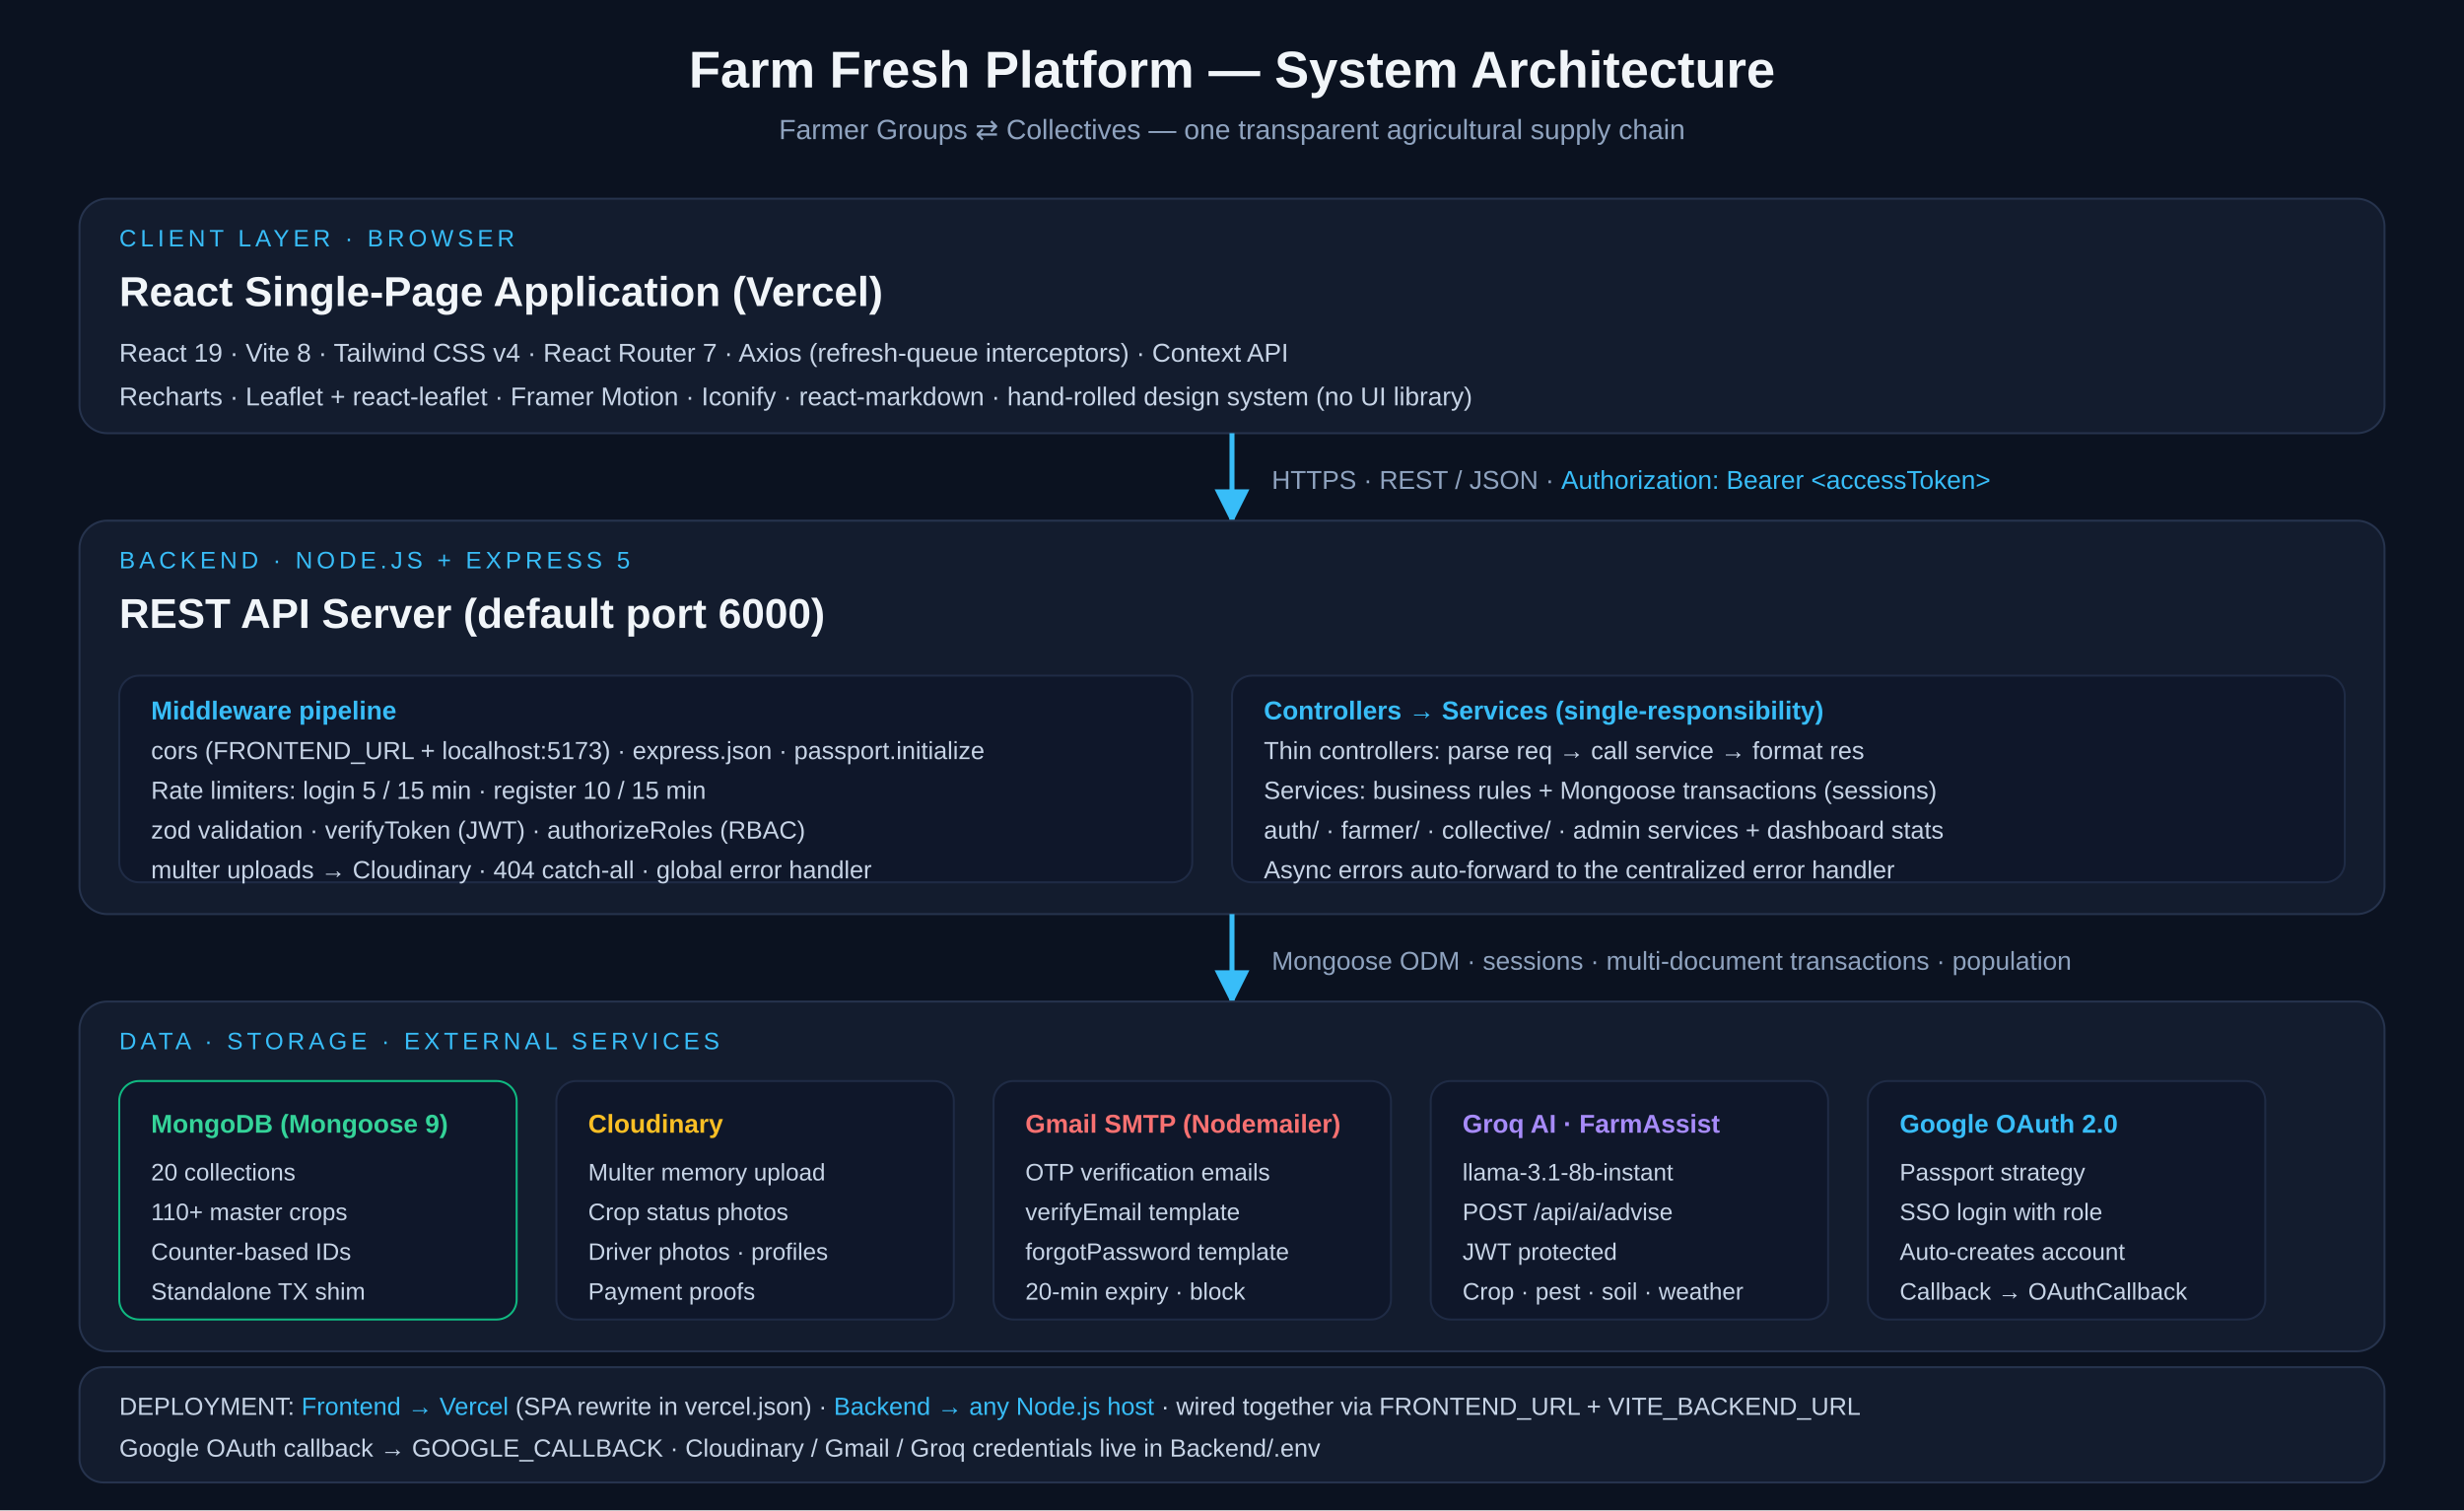
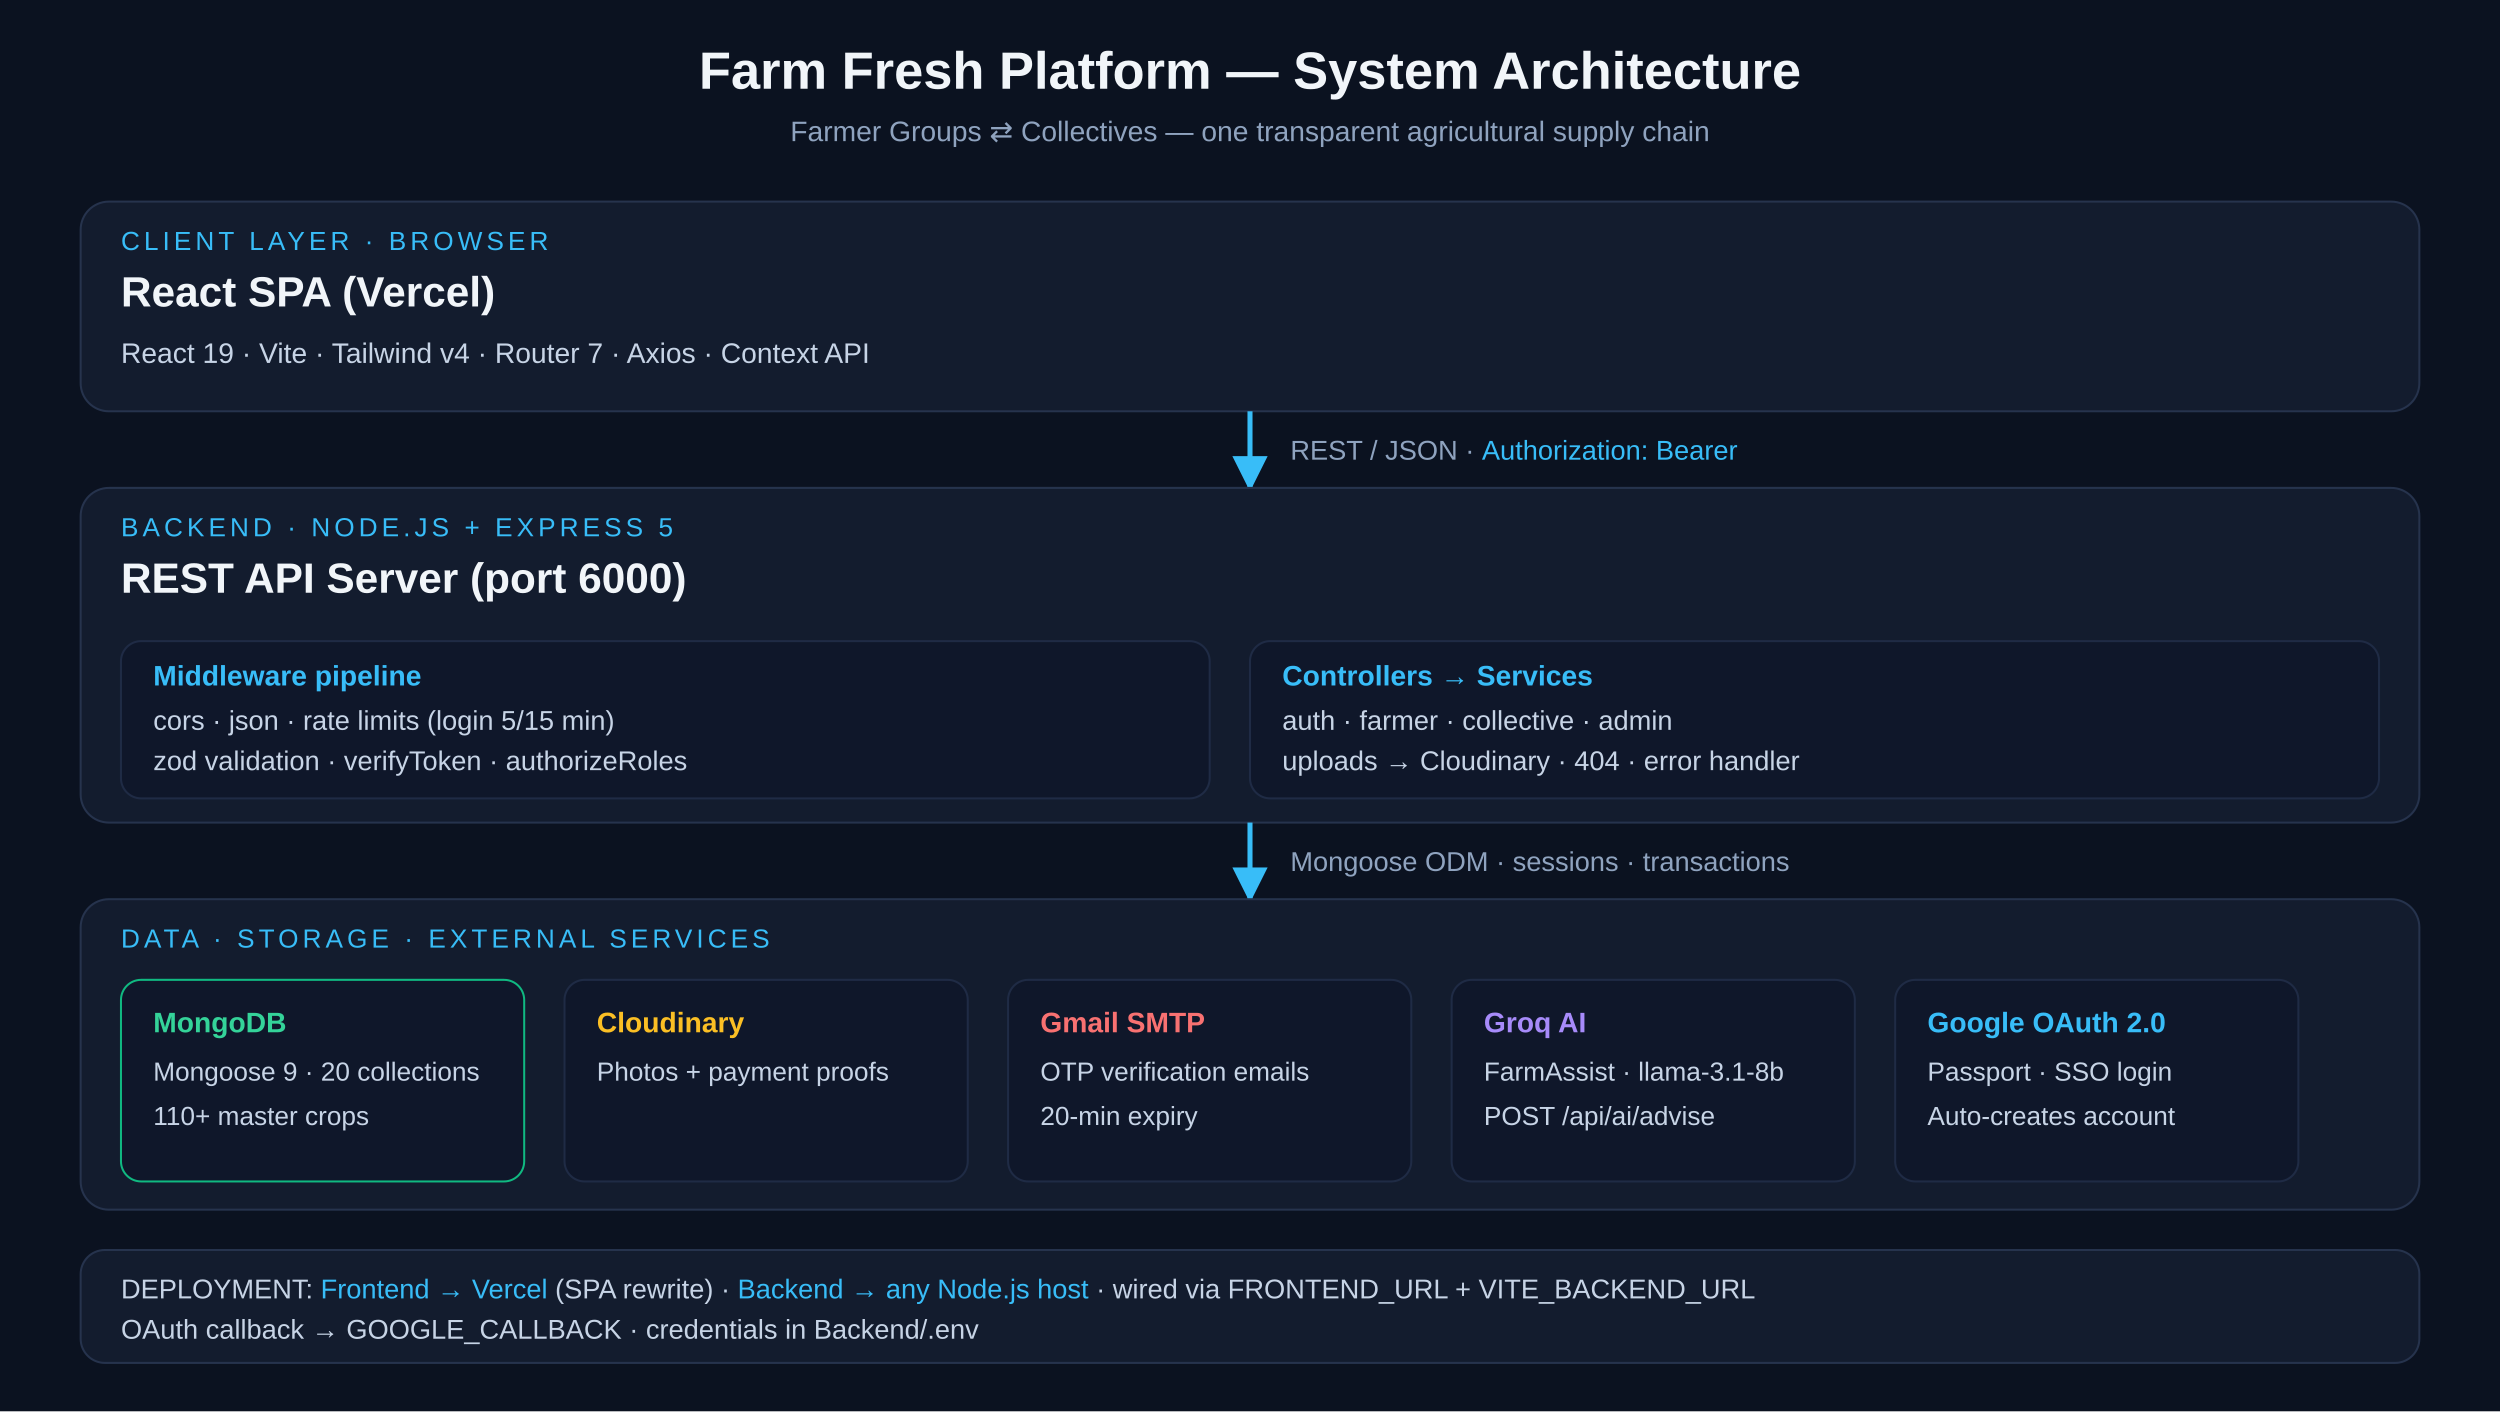
- <svg xmlns="http://www.w3.org/2000/svg" viewBox="0 0 1240 760" font-family="'Segoe UI', Arial, sans-serif">
+ <svg xmlns="http://www.w3.org/2000/svg" viewBox="0 0 1240 700" font-family="'Segoe UI', Arial, sans-serif">
  <defs>
    <marker id="arr" viewBox="0 0 10 10" refX="9" refY="5" markerWidth="7" markerHeight="7" orient="auto-start-reverse">
      <path d="M 0 0 L 10 5 L 0 10 z" fill="#38BDF8" />
    </marker>
  </defs>
-   <rect width="1240" height="760" fill="#0B1220" />
+   <rect width="1240" height="700" fill="#0B1220" />
  <text x="620" y="44" text-anchor="middle" font-size="26" font-weight="700" fill="#F1F5F9">Farm Fresh Platform — System Architecture</text>
  <text x="620" y="70" text-anchor="middle" font-size="14" fill="#8FA3BF">Farmer Groups ⇄ Collectives — one transparent agricultural supply chain</text>
-   <rect x="40" y="100" width="1160" height="118" rx="14" fill="#131C2E" stroke="#26334D" />
-   <text x="60" y="124" font-size="12" letter-spacing="2" fill="#38BDF8">CLIENT LAYER · BROWSER</text>
-   <text x="60" y="154" font-size="21" font-weight="700" fill="#F1F5F9">React Single-Page Application (Vercel)</text>
-   <text x="60" y="182" font-size="13" fill="#C7D4E6">React 19 · Vite 8 · Tailwind CSS v4 · React Router 7 · Axios (refresh-queue interceptors) · Context API</text>
-   <text x="60" y="204" font-size="13" fill="#C7D4E6">Recharts · Leaflet + react-leaflet · Framer Motion · Iconify · react-markdown · hand-rolled design system (no UI library)</text>
-   <line x1="620" y1="218" x2="620" y2="262" stroke="#38BDF8" stroke-width="2.5" marker-end="url(#arr)" />
-   <text x="640" y="246" font-size="13" fill="#8FA3BF">HTTPS · REST / JSON · <tspan fill="#38BDF8">Authorization: Bearer &lt;accessToken&gt;</tspan>
+   <rect x="40" y="100" width="1160" height="104" rx="14" fill="#131C2E" stroke="#26334D" />
+   <text x="60" y="124" font-size="13" letter-spacing="2" fill="#38BDF8">CLIENT LAYER · BROWSER</text>
+   <text x="60" y="152" font-size="21" font-weight="700" fill="#F1F5F9">React SPA (Vercel)</text>
+   <text x="60" y="180" font-size="14" fill="#C7D4E6">React 19 · Vite · Tailwind v4 · Router 7 · Axios · Context API</text>
+   <line x1="620" y1="204" x2="620" y2="242" stroke="#38BDF8" stroke-width="2.5" marker-end="url(#arr)" />
+   <text x="640" y="228" font-size="13.5" fill="#8FA3BF">REST / JSON · <tspan fill="#38BDF8">Authorization: Bearer</tspan>
  </text>
-   <rect x="40" y="262" width="1160" height="198" rx="14" fill="#131C2E" stroke="#26334D" />
-   <text x="60" y="286" font-size="12" letter-spacing="2" fill="#38BDF8">BACKEND · NODE.JS + EXPRESS 5</text>
-   <text x="60" y="316" font-size="21" font-weight="700" fill="#F1F5F9">REST API Server (default port 6000)</text>
-   <rect x="60" y="340" width="540" height="104" rx="10" fill="#0F172A" stroke="#1F2B45" />
-   <text x="76" y="362" font-size="13" font-weight="700" fill="#38BDF8">Middleware pipeline</text>
-   <text x="76" y="382" font-size="12.5" fill="#C7D4E6">cors (FRONTEND_URL + localhost:5173) · express.json · passport.initialize</text>
-   <text x="76" y="402" font-size="12.5" fill="#C7D4E6">Rate limiters: login 5 / 15 min · register 10 / 15 min</text>
-   <text x="76" y="422" font-size="12.5" fill="#C7D4E6">zod validation · verifyToken (JWT) · authorizeRoles (RBAC)</text>
-   <text x="76" y="442" font-size="12.5" fill="#C7D4E6">multer uploads → Cloudinary · 404 catch-all · global error handler</text>
-   <rect x="620" y="340" width="560" height="104" rx="10" fill="#0F172A" stroke="#1F2B45" />
-   <text x="636" y="362" font-size="13" font-weight="700" fill="#38BDF8">Controllers → Services (single-responsibility)</text>
-   <text x="636" y="382" font-size="12.5" fill="#C7D4E6">Thin controllers: parse req → call service → format res</text>
-   <text x="636" y="402" font-size="12.5" fill="#C7D4E6">Services: business rules + Mongoose transactions (sessions)</text>
-   <text x="636" y="422" font-size="12.5" fill="#C7D4E6">auth/ · farmer/ · collective/ · admin services + dashboard stats</text>
-   <text x="636" y="442" font-size="12.5" fill="#C7D4E6">Async errors auto-forward to the centralized error handler</text>
-   <line x1="620" y1="460" x2="620" y2="504" stroke="#38BDF8" stroke-width="2.5" marker-end="url(#arr)" />
-   <text x="640" y="488" font-size="13" fill="#8FA3BF">Mongoose ODM · sessions · multi-document transactions · population</text>
-   <rect x="40" y="504" width="1160" height="176" rx="14" fill="#131C2E" stroke="#26334D" />
-   <text x="60" y="528" font-size="12" letter-spacing="2" fill="#38BDF8">DATA · STORAGE · EXTERNAL SERVICES</text>
-   <rect x="60" y="544" width="200" height="120" rx="10" fill="#0F172A" stroke="#10B981" />
-   <text x="76" y="570" font-size="13" font-weight="700" fill="#34D399">MongoDB (Mongoose 9)</text>
-   <text x="76" y="594" font-size="12" fill="#C7D4E6">20 collections</text>
-   <text x="76" y="614" font-size="12" fill="#C7D4E6">110+ master crops</text>
-   <text x="76" y="634" font-size="12" fill="#C7D4E6">Counter-based IDs</text>
-   <text x="76" y="654" font-size="12" fill="#C7D4E6">Standalone TX shim</text>
-   <rect x="280" y="544" width="200" height="120" rx="10" fill="#0F172A" stroke="#1F2B45" />
-   <text x="296" y="570" font-size="13" font-weight="700" fill="#FBBF24">Cloudinary</text>
-   <text x="296" y="594" font-size="12" fill="#C7D4E6">Multer memory upload</text>
-   <text x="296" y="614" font-size="12" fill="#C7D4E6">Crop status photos</text>
-   <text x="296" y="634" font-size="12" fill="#C7D4E6">Driver photos · profiles</text>
-   <text x="296" y="654" font-size="12" fill="#C7D4E6">Payment proofs</text>
-   <rect x="500" y="544" width="200" height="120" rx="10" fill="#0F172A" stroke="#1F2B45" />
-   <text x="516" y="570" font-size="13" font-weight="700" fill="#F87171">Gmail SMTP (Nodemailer)</text>
-   <text x="516" y="594" font-size="12" fill="#C7D4E6">OTP verification emails</text>
-   <text x="516" y="614" font-size="12" fill="#C7D4E6">verifyEmail template</text>
-   <text x="516" y="634" font-size="12" fill="#C7D4E6">forgotPassword template</text>
-   <text x="516" y="654" font-size="12" fill="#C7D4E6">20-min expiry · block</text>
-   <rect x="720" y="544" width="200" height="120" rx="10" fill="#0F172A" stroke="#1F2B45" />
-   <text x="736" y="570" font-size="13" font-weight="700" fill="#A78BFA">Groq AI · FarmAssist</text>
-   <text x="736" y="594" font-size="12" fill="#C7D4E6">llama-3.1-8b-instant</text>
-   <text x="736" y="614" font-size="12" fill="#C7D4E6">POST /api/ai/advise</text>
-   <text x="736" y="634" font-size="12" fill="#C7D4E6">JWT protected</text>
-   <text x="736" y="654" font-size="12" fill="#C7D4E6">Crop · pest · soil · weather</text>
-   <rect x="940" y="544" width="200" height="120" rx="10" fill="#0F172A" stroke="#1F2B45" />
-   <text x="956" y="570" font-size="13" font-weight="700" fill="#38BDF8">Google OAuth 2.0</text>
-   <text x="956" y="594" font-size="12" fill="#C7D4E6">Passport strategy</text>
-   <text x="956" y="614" font-size="12" fill="#C7D4E6">SSO login with role</text>
-   <text x="956" y="634" font-size="12" fill="#C7D4E6">Auto-creates account</text>
-   <text x="956" y="654" font-size="12" fill="#C7D4E6">Callback → OAuthCallback</text>
-   <rect x="40" y="688" width="1160" height="58" rx="12" fill="#131C2E" stroke="#26334D" />
-   <text x="60" y="712" font-size="12.5" fill="#C7D4E6">DEPLOYMENT: <tspan fill="#38BDF8">Frontend → Vercel</tspan> (SPA rewrite in vercel.json) · <tspan fill="#38BDF8">Backend → any Node.js host</tspan> · wired together via FRONTEND_URL + VITE_BACKEND_URL</text>
-   <text x="60" y="733" font-size="12.5" fill="#C7D4E6">Google OAuth callback → GOOGLE_CALLBACK · Cloudinary / Gmail / Groq credentials live in Backend/.env</text>
+   <rect x="40" y="242" width="1160" height="166" rx="14" fill="#131C2E" stroke="#26334D" />
+   <text x="60" y="266" font-size="13" letter-spacing="2" fill="#38BDF8">BACKEND · NODE.JS + EXPRESS 5</text>
+   <text x="60" y="294" font-size="21" font-weight="700" fill="#F1F5F9">REST API Server (port 6000)</text>
+   <rect x="60" y="318" width="540" height="78" rx="10" fill="#0F172A" stroke="#1F2B45" />
+   <text x="76" y="340" font-size="14" font-weight="700" fill="#38BDF8">Middleware pipeline</text>
+   <text x="76" y="362" font-size="13.5" fill="#C7D4E6">cors · json · rate limits (login 5/15 min)</text>
+   <text x="76" y="382" font-size="13.5" fill="#C7D4E6">zod validation · verifyToken · authorizeRoles</text>
+   <rect x="620" y="318" width="560" height="78" rx="10" fill="#0F172A" stroke="#1F2B45" />
+   <text x="636" y="340" font-size="14" font-weight="700" fill="#38BDF8">Controllers → Services</text>
+   <text x="636" y="362" font-size="13.5" fill="#C7D4E6">auth · farmer · collective · admin</text>
+   <text x="636" y="382" font-size="13.5" fill="#C7D4E6">uploads → Cloudinary · 404 · error handler</text>
+   <line x1="620" y1="408" x2="620" y2="446" stroke="#38BDF8" stroke-width="2.5" marker-end="url(#arr)" />
+   <text x="640" y="432" font-size="13.5" fill="#8FA3BF">Mongoose ODM · sessions · transactions</text>
+   <rect x="40" y="446" width="1160" height="154" rx="14" fill="#131C2E" stroke="#26334D" />
+   <text x="60" y="470" font-size="13" letter-spacing="2" fill="#38BDF8">DATA · STORAGE · EXTERNAL SERVICES</text>
+   <rect x="60" y="486" width="200" height="100" rx="10" fill="#0F172A" stroke="#10B981" />
+   <text x="76" y="512" font-size="14" font-weight="700" fill="#34D399">MongoDB</text>
+   <text x="76" y="536" font-size="13" fill="#C7D4E6">Mongoose 9 · 20 collections</text>
+   <text x="76" y="558" font-size="13" fill="#C7D4E6">110+ master crops</text>
+   <rect x="280" y="486" width="200" height="100" rx="10" fill="#0F172A" stroke="#1F2B45" />
+   <text x="296" y="512" font-size="14" font-weight="700" fill="#FBBF24">Cloudinary</text>
+   <text x="296" y="536" font-size="13" fill="#C7D4E6">Photos + payment proofs</text>
+   <rect x="500" y="486" width="200" height="100" rx="10" fill="#0F172A" stroke="#1F2B45" />
+   <text x="516" y="512" font-size="14" font-weight="700" fill="#F87171">Gmail SMTP</text>
+   <text x="516" y="536" font-size="13" fill="#C7D4E6">OTP verification emails</text>
+   <text x="516" y="558" font-size="13" fill="#C7D4E6">20-min expiry</text>
+   <rect x="720" y="486" width="200" height="100" rx="10" fill="#0F172A" stroke="#1F2B45" />
+   <text x="736" y="512" font-size="14" font-weight="700" fill="#A78BFA">Groq AI</text>
+   <text x="736" y="536" font-size="13" fill="#C7D4E6">FarmAssist · llama-3.1-8b</text>
+   <text x="736" y="558" font-size="13" fill="#C7D4E6">POST /api/ai/advise</text>
+   <rect x="940" y="486" width="200" height="100" rx="10" fill="#0F172A" stroke="#1F2B45" />
+   <text x="956" y="512" font-size="14" font-weight="700" fill="#38BDF8">Google OAuth 2.0</text>
+   <text x="956" y="536" font-size="13" fill="#C7D4E6">Passport · SSO login</text>
+   <text x="956" y="558" font-size="13" fill="#C7D4E6">Auto-creates account</text>
+   <rect x="40" y="620" width="1160" height="56" rx="12" fill="#131C2E" stroke="#26334D" />
+   <text x="60" y="644" font-size="13.5" fill="#C7D4E6">DEPLOYMENT: <tspan fill="#38BDF8">Frontend → Vercel</tspan> (SPA rewrite) · <tspan fill="#38BDF8">Backend → any Node.js host</tspan> · wired via FRONTEND_URL + VITE_BACKEND_URL</text>
+   <text x="60" y="664" font-size="13.5" fill="#C7D4E6">OAuth callback → GOOGLE_CALLBACK · credentials in Backend/.env</text>
</svg>
